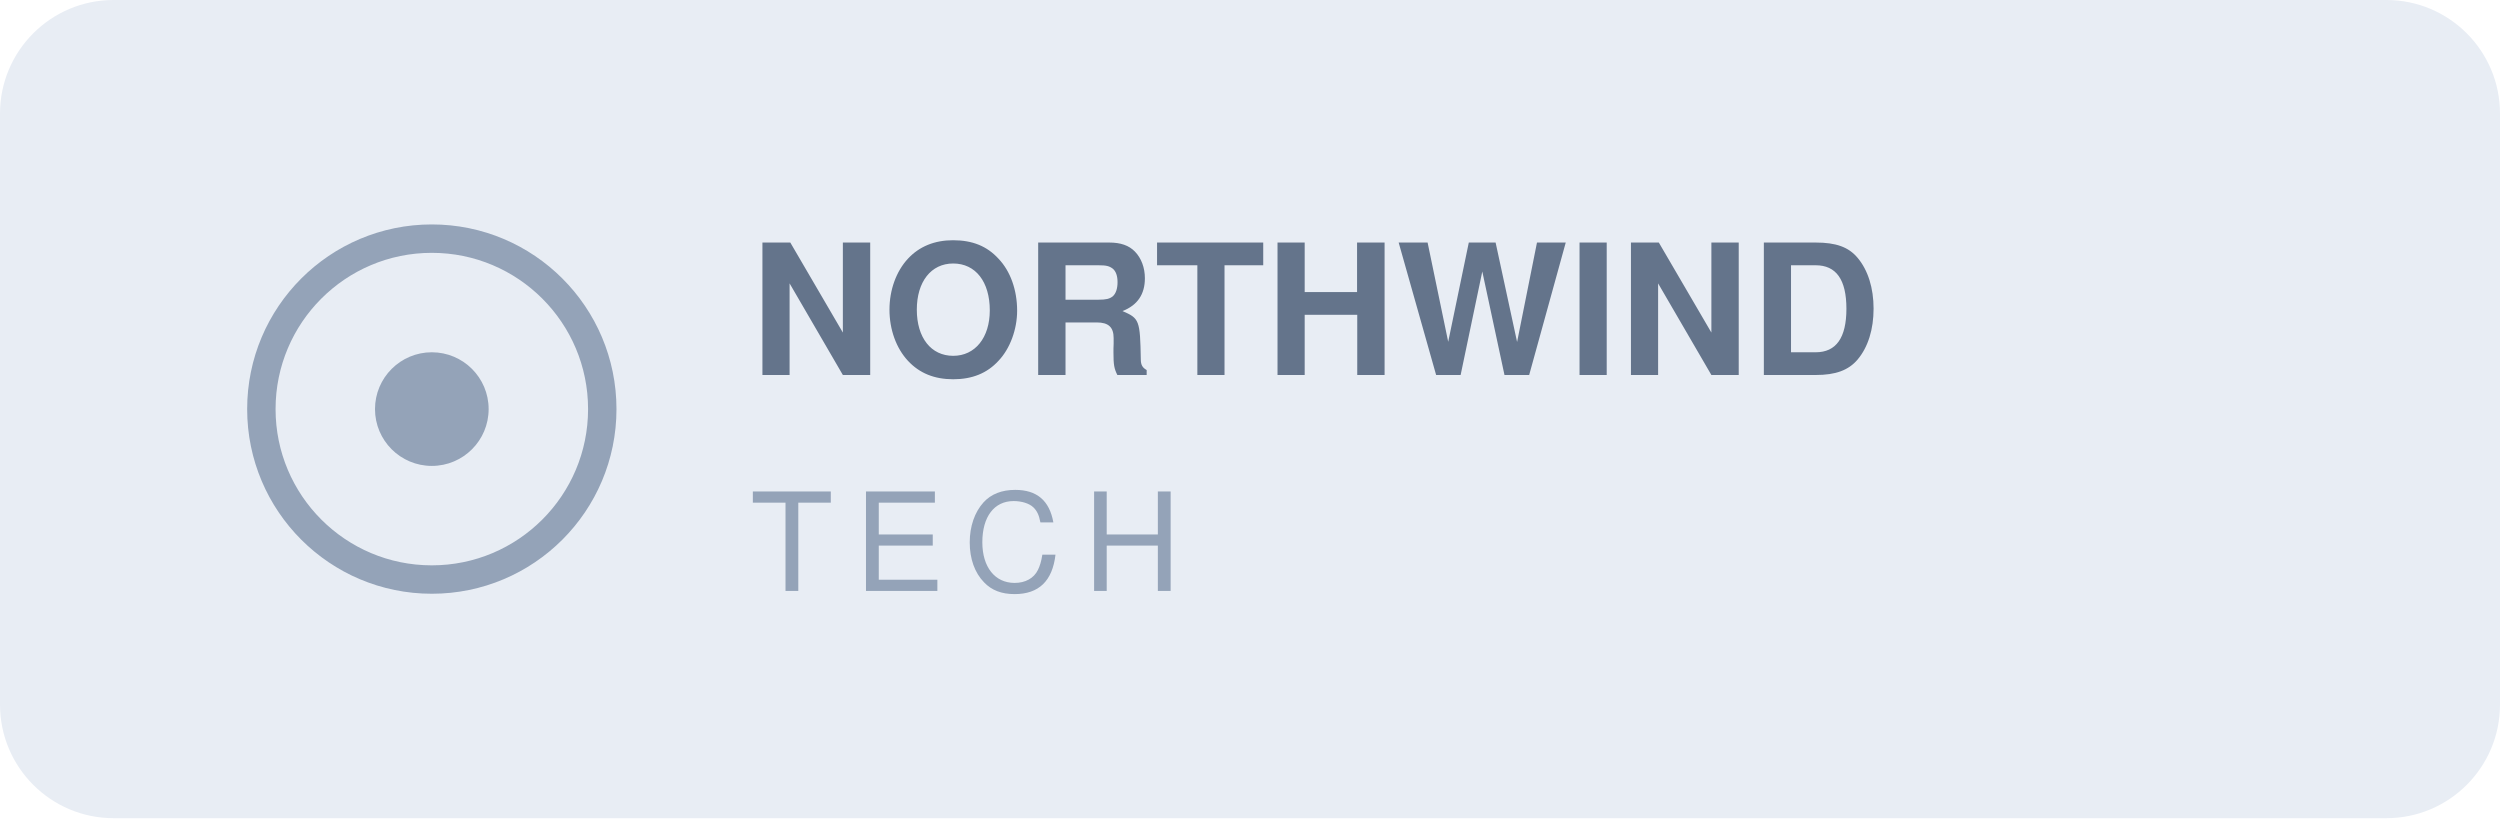
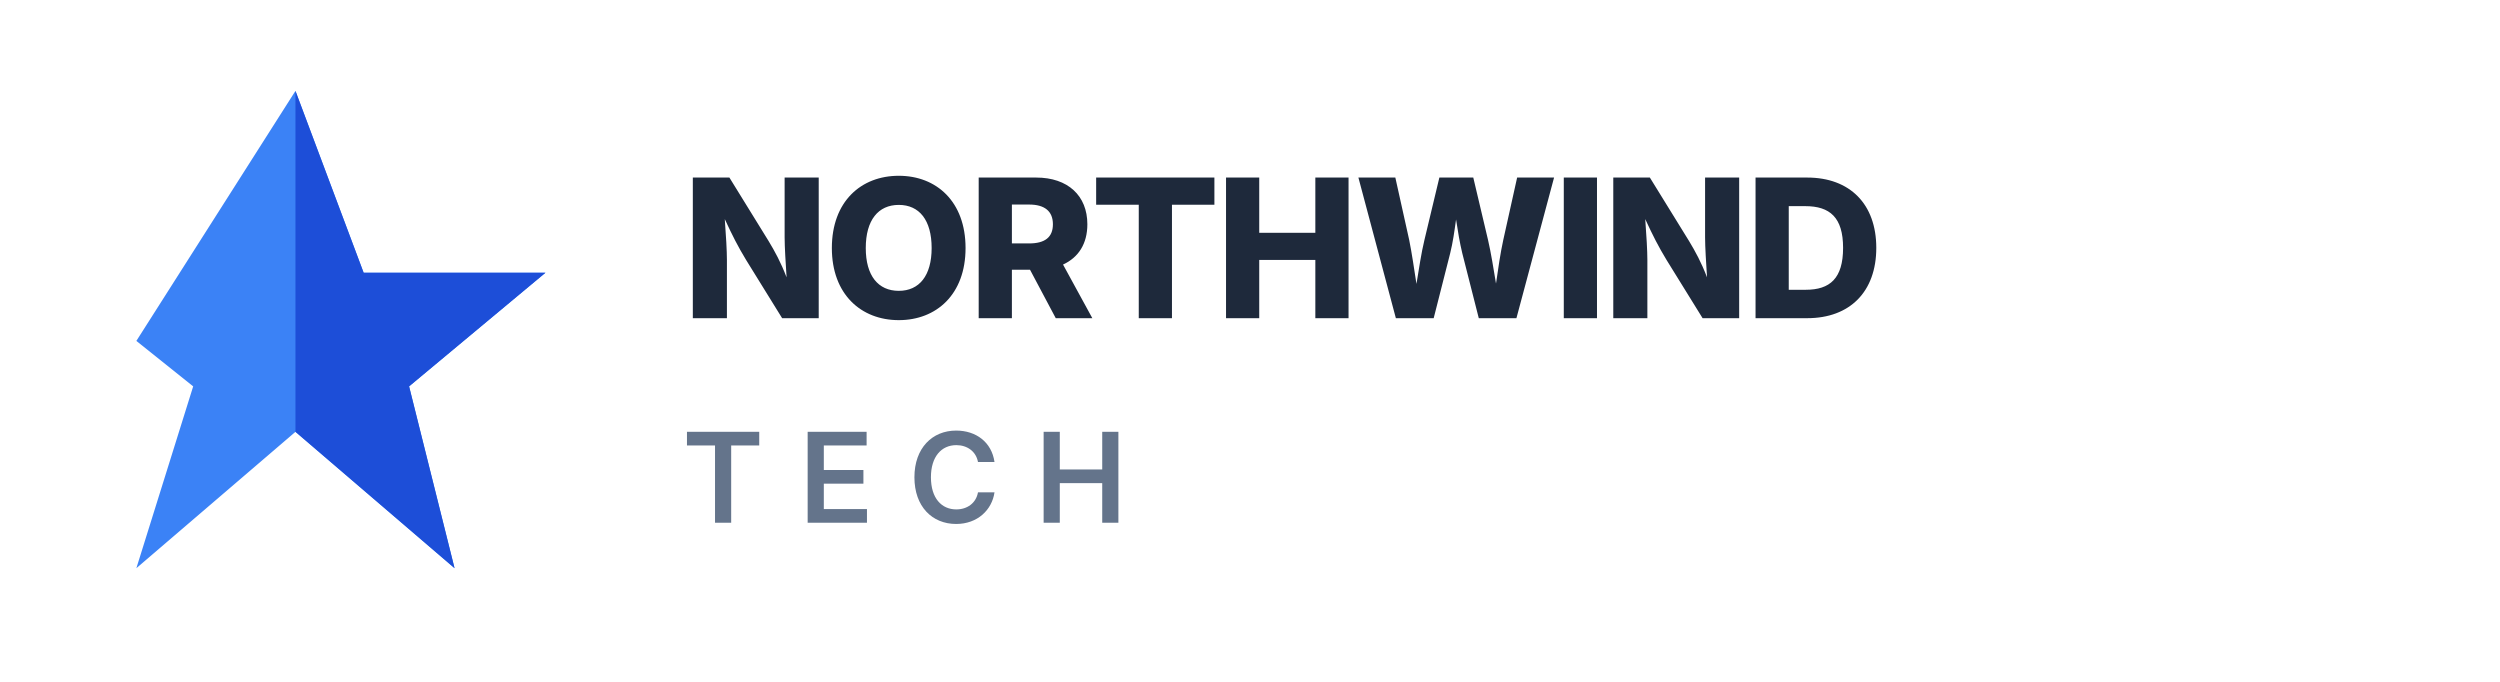
- <svg xmlns="http://www.w3.org/2000/svg" viewBox="0 0 220 72" role="img" aria-label="NORTHWIND TECH placeholder logo">
-   <rect width="220" height="72" rx="10" fill="#E8EDF4" />
-   <circle cx="38" cy="36" r="15" fill="none" stroke="#94A3B8" stroke-width="2.5" />
-   <circle cx="38" cy="36" r="5" fill="#94A3B8" />
-   <text x="66" y="33" font-family="Segoe UI, Helvetica, Arial, sans-serif" font-size="16" font-weight="700" fill="#64748B">NORTHWIND</text>
-   <text x="66" y="52" font-family="Segoe UI, Helvetica, Arial, sans-serif" font-size="12" letter-spacing="2" fill="#94A3B8">TECH</text>
+ <svg xmlns="http://www.w3.org/2000/svg" viewBox="0 0 220 60" fill="none" role="img" aria-label="Northwind Tech">
+   <path d="M12 30L26 8L32 24L48 24L36 34L40 50L26 38L12 50L17 34Z" fill="#3B82F6" />
+   <path d="M26 8L26 38L40 50L36 34L48 24L32 24Z" fill="#1D4ED8" />
+   <text x="60" y="28" font-family="system-ui, -apple-system, sans-serif" font-size="17" font-weight="800" letter-spacing="-0.5" fill="#1E293B">NORTHWIND</text>
+   <text x="60" y="46" font-family="system-ui, -apple-system, sans-serif" font-size="11" font-weight="600" letter-spacing="3" fill="#64748B">TECH</text>
</svg>
